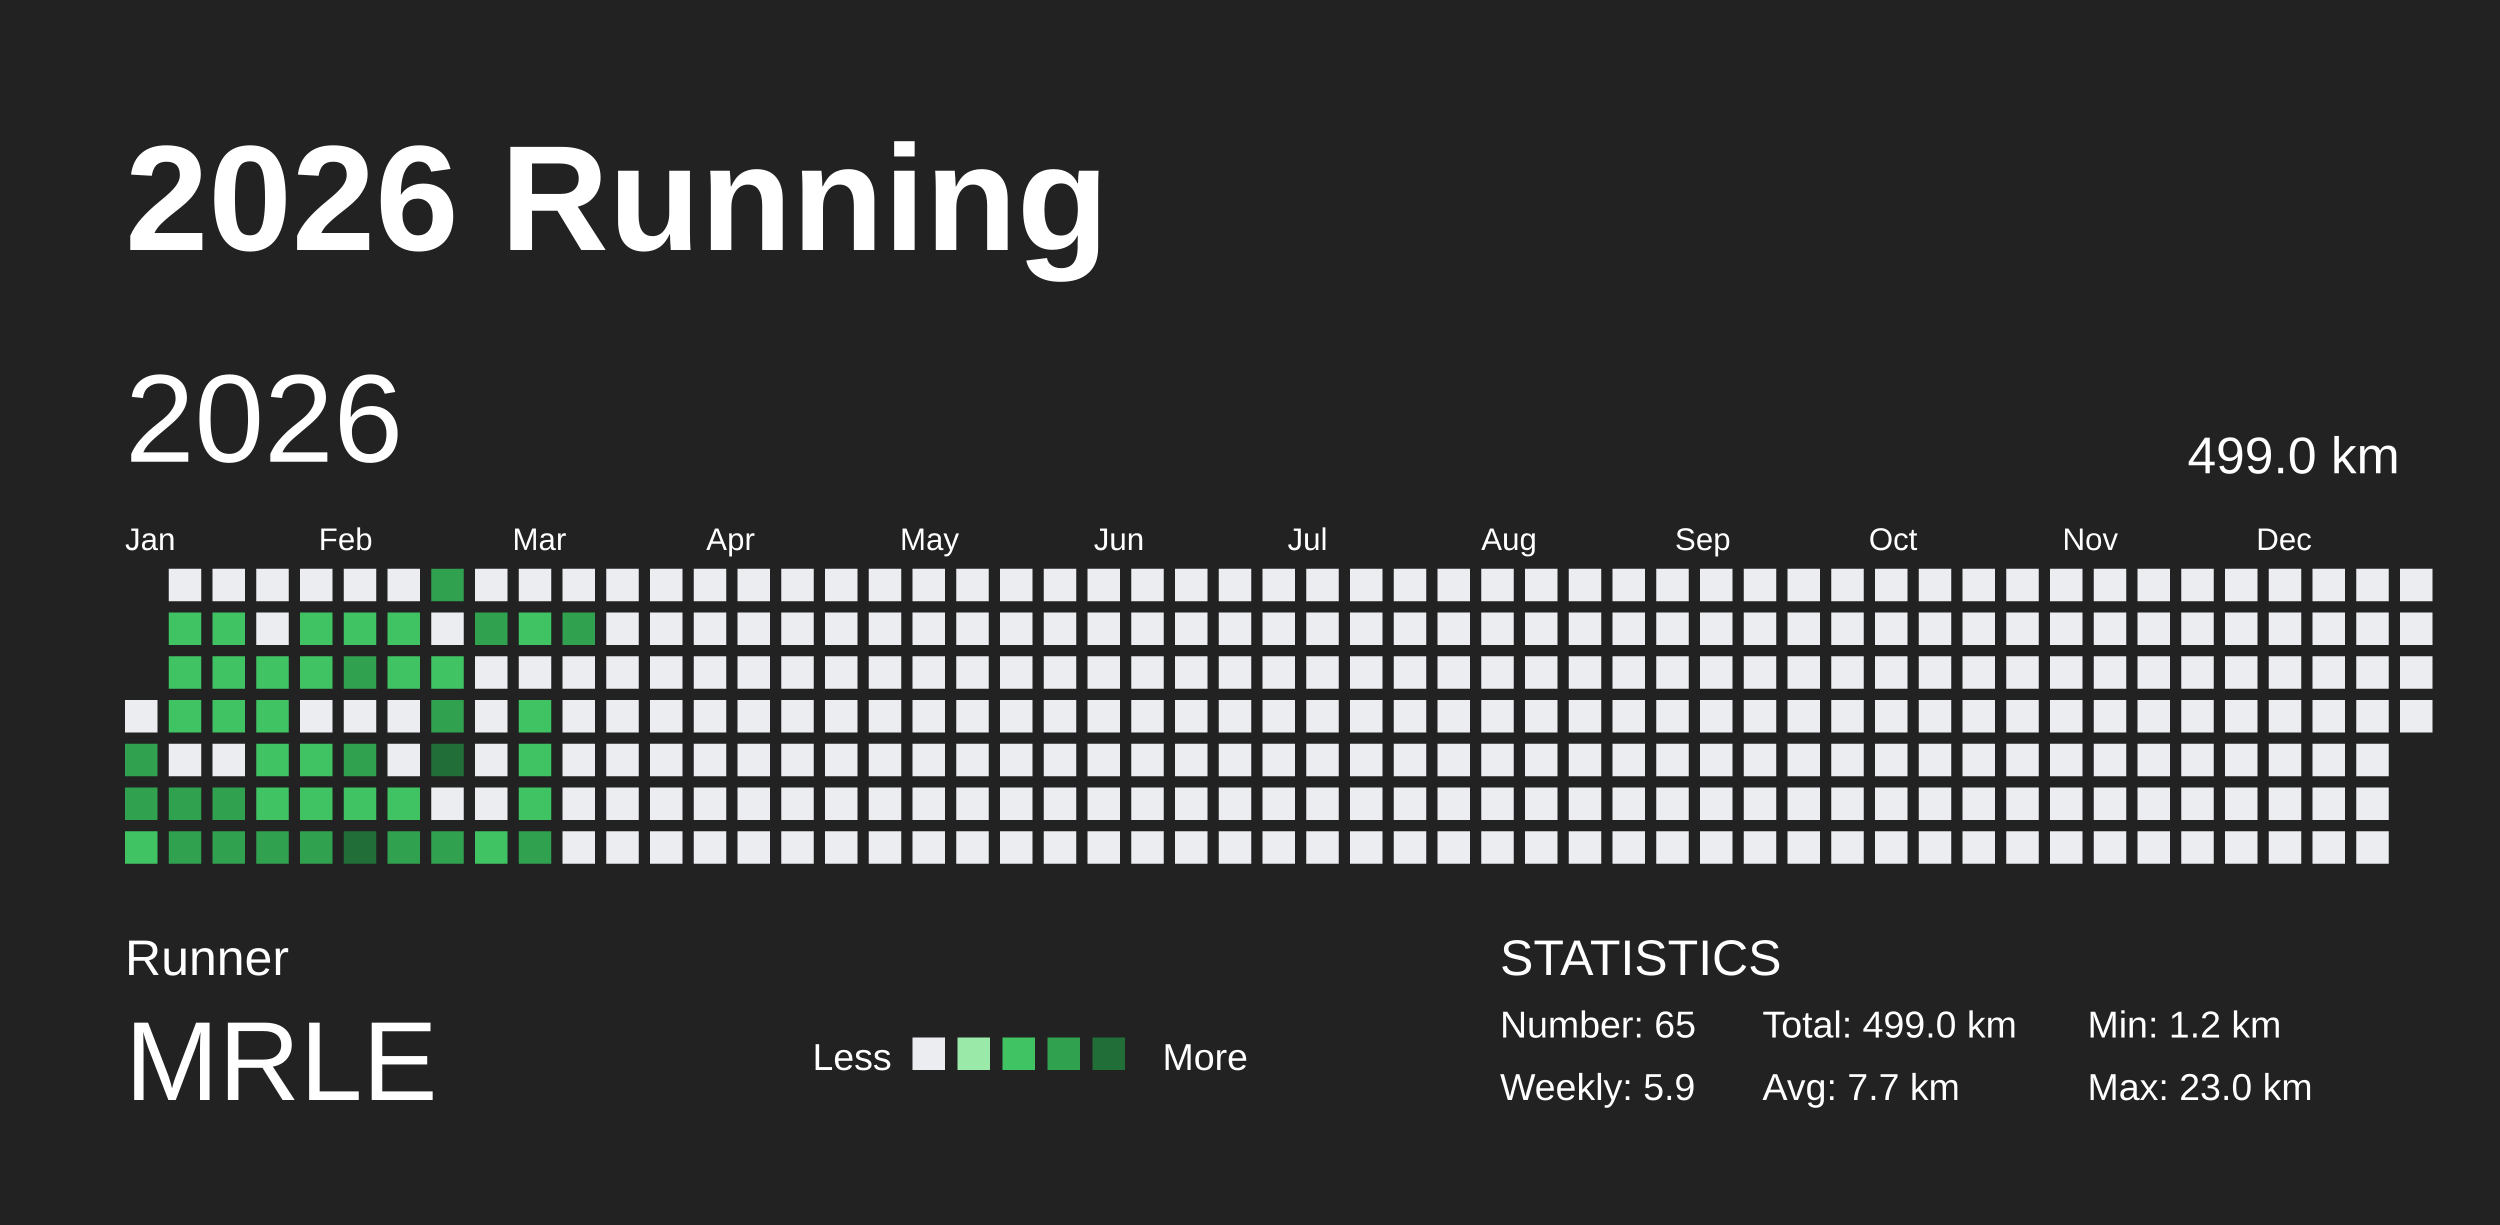
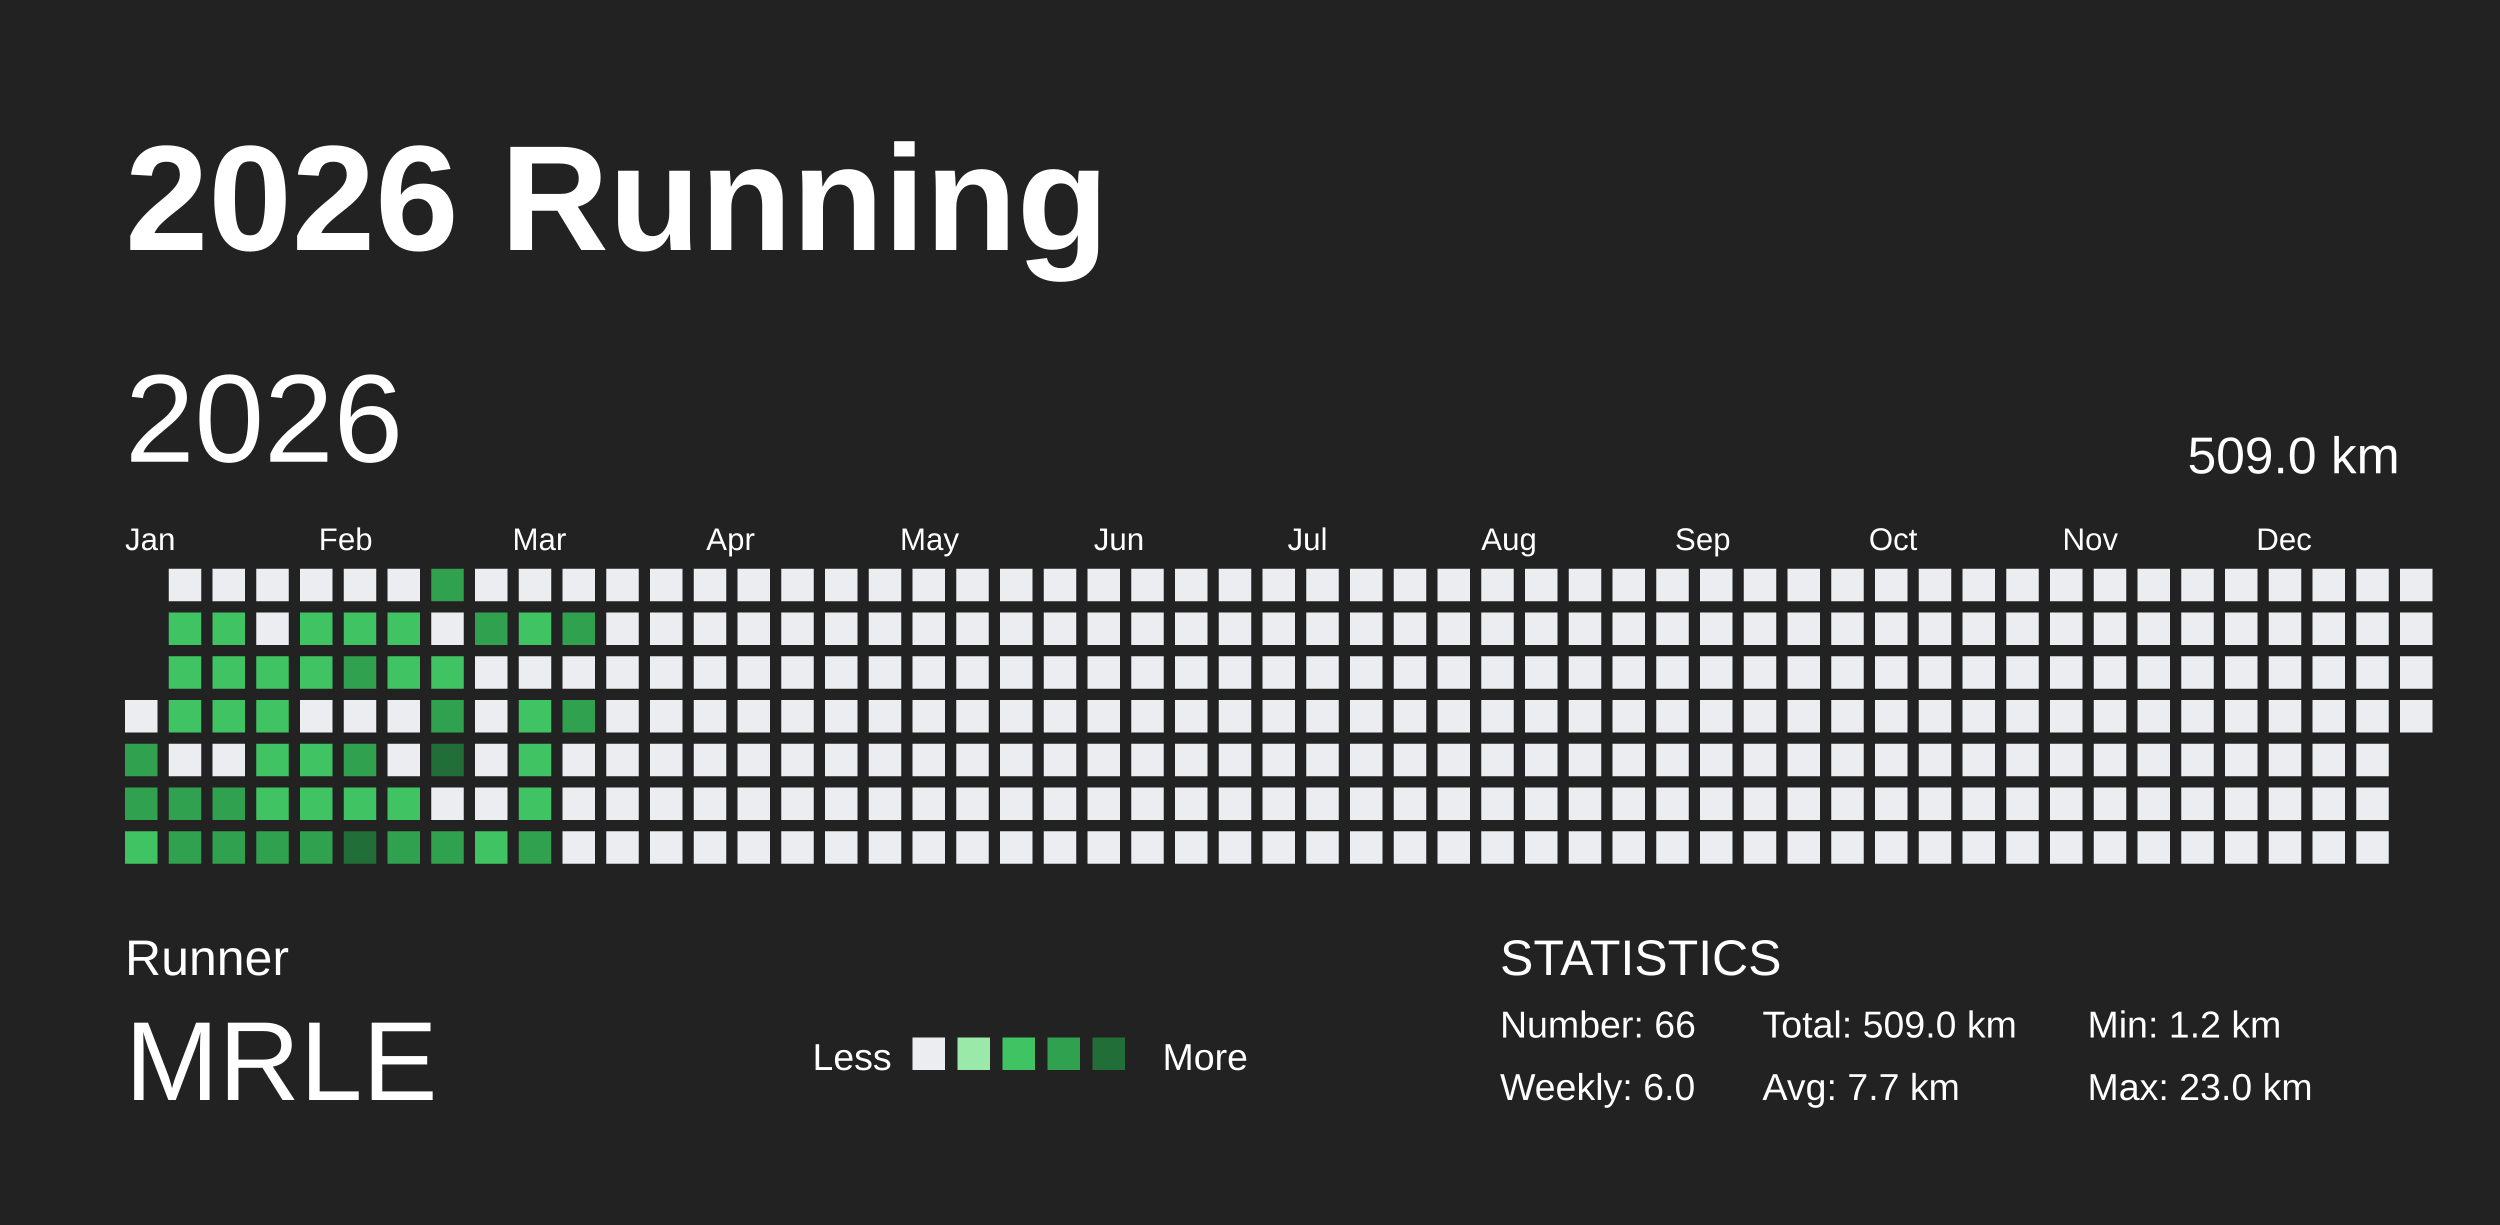
<svg xmlns="http://www.w3.org/2000/svg" baseProfile="full" height="98mm" version="1.1" viewBox="0,0,200,98" width="200mm">
  <defs />
  <rect fill="#222222" height="98" width="200" x="0" y="0" />
  <text fill="#FFFFFF" style="font-size:12px; font-family:Arial; font-weight:bold;" x="10" y="20">2026 Running</text>
  <text fill="#FFFFFF" style="font-size:4px; font-family:Arial" x="10" y="78">Runner</text>
  <text fill="#FFFFFF" style="font-size:9px; font-family:Arial" x="10" y="88">MRLE</text>
  <text fill="#FFFFFF" style="font-size:3px; font-family:Arial" x="65" y="85.6">Less</text>
  <rect fill="#ebedf0" height="2.6" width="2.6" x="73" y="83" />
  <rect fill="#9be9a8" height="2.6" width="2.6" x="76.6" y="83" />
  <rect fill="#40c463" height="2.6" width="2.6" x="80.2" y="83" />
  <rect fill="#30a14e" height="2.6" width="2.6" x="83.8" y="83" />
  <rect fill="#216e39" height="2.6" width="2.6" x="87.4" y="83" />
  <text fill="#FFFFFF" style="font-size:3px; font-family:Arial" x="93" y="85.6">More</text>
  <text fill="#FFFFFF" style="font-size:4px; font-family:Arial" x="120" y="78">STATISTICS</text>
-   <text fill="#FFFFFF" style="font-size:3px; font-family:Arial" x="120" y="83">Number: 65</text>
-   <text fill="#FFFFFF" style="font-size:3px; font-family:Arial" x="120" y="88">Weekly: 5.9</text>
-   <text fill="#FFFFFF" style="font-size:3px; font-family:Arial" x="141" y="83">Total: 499.0 km</text>
+   <text fill="#FFFFFF" style="font-size:3px; font-family:Arial" x="120" y="83">Number: 66</text>
+   <text fill="#FFFFFF" style="font-size:3px; font-family:Arial" x="120" y="88">Weekly: 6.0</text>
+   <text fill="#FFFFFF" style="font-size:3px; font-family:Arial" x="141" y="83">Total: 509.0 km</text>
  <text fill="#FFFFFF" style="font-size:3px; font-family:Arial" x="141" y="88">Avg: 7.7 km</text>
  <text fill="#FFFFFF" style="font-size:3px; font-family:Arial" x="167" y="83">Min: 1.2 km</text>
  <text fill="#FFFFFF" style="font-size:3px; font-family:Arial" x="167" y="88">Max: 23.0 km</text>
  <text dominant-baseline="hanging" fill="#FFFFFF" style="font-size:10.0px; font-family:Arial;" x="10" y="30">2026</text>
-   <text dominant-baseline="hanging" fill="#FFFFFF" style="font-size:4.125px; font-family:Arial;" x="175" y="35">499.0 km</text>
+   <text dominant-baseline="hanging" fill="#FFFFFF" style="font-size:4.125px; font-family:Arial;" x="175" y="35">509.0 km</text>
  <text fill="#FFFFFF" style="font-size:2.5px; font-family:Arial" x="10.0" y="44">Jan</text>
  <text fill="#FFFFFF" style="font-size:2.5px; font-family:Arial" x="25.5" y="44">Feb</text>
  <text fill="#FFFFFF" style="font-size:2.5px; font-family:Arial" x="41.0" y="44">Mar</text>
  <text fill="#FFFFFF" style="font-size:2.5px; font-family:Arial" x="56.5" y="44">Apr</text>
  <text fill="#FFFFFF" style="font-size:2.5px; font-family:Arial" x="72.0" y="44">May</text>
  <text fill="#FFFFFF" style="font-size:2.5px; font-family:Arial" x="87.5" y="44">Jun</text>
  <text fill="#FFFFFF" style="font-size:2.5px; font-family:Arial" x="103.0" y="44">Jul</text>
  <text fill="#FFFFFF" style="font-size:2.5px; font-family:Arial" x="118.5" y="44">Aug</text>
  <text fill="#FFFFFF" style="font-size:2.5px; font-family:Arial" x="134.0" y="44">Sep</text>
  <text fill="#FFFFFF" style="font-size:2.5px; font-family:Arial" x="149.5" y="44">Oct</text>
  <text fill="#FFFFFF" style="font-size:2.5px; font-family:Arial" x="165.0" y="44">Nov</text>
  <text fill="#FFFFFF" style="font-size:2.5px; font-family:Arial" x="180.5" y="44">Dec</text>
  <rect fill="#ebedf0" height="2.6" width="2.6" x="10.0" y="56.0" />
  <rect fill="#30a14e" height="2.6" width="2.6" x="10.0" y="59.5" />
  <rect fill="#30a14e" height="2.6" width="2.6" x="10.0" y="63.0" />
  <rect fill="#40c463" height="2.6" width="2.6" x="10.0" y="66.5" />
  <rect fill="#ebedf0" height="2.6" width="2.6" x="13.5" y="45.5" />
  <rect fill="#40c463" height="2.6" width="2.6" x="13.5" y="49.0" />
  <rect fill="#40c463" height="2.6" width="2.6" x="13.5" y="52.5" />
  <rect fill="#40c463" height="2.6" width="2.6" x="13.5" y="56.0" />
  <rect fill="#ebedf0" height="2.6" width="2.6" x="13.5" y="59.5" />
  <rect fill="#30a14e" height="2.6" width="2.6" x="13.5" y="63.0" />
  <rect fill="#30a14e" height="2.6" width="2.6" x="13.5" y="66.5" />
  <rect fill="#ebedf0" height="2.6" width="2.6" x="17.0" y="45.5" />
  <rect fill="#40c463" height="2.6" width="2.6" x="17.0" y="49.0" />
  <rect fill="#40c463" height="2.6" width="2.6" x="17.0" y="52.5" />
  <rect fill="#40c463" height="2.6" width="2.6" x="17.0" y="56.0" />
  <rect fill="#ebedf0" height="2.6" width="2.6" x="17.0" y="59.5" />
  <rect fill="#30a14e" height="2.6" width="2.6" x="17.0" y="63.0" />
  <rect fill="#30a14e" height="2.6" width="2.6" x="17.0" y="66.5" />
  <rect fill="#ebedf0" height="2.6" width="2.6" x="20.5" y="45.5" />
  <rect fill="#ebedf0" height="2.6" width="2.6" x="20.5" y="49.0" />
  <rect fill="#40c463" height="2.6" width="2.6" x="20.5" y="52.5" />
  <rect fill="#40c463" height="2.6" width="2.6" x="20.5" y="56.0" />
  <rect fill="#40c463" height="2.6" width="2.6" x="20.5" y="59.5" />
  <rect fill="#40c463" height="2.6" width="2.6" x="20.5" y="63.0" />
  <rect fill="#30a14e" height="2.6" width="2.6" x="20.5" y="66.5" />
  <rect fill="#ebedf0" height="2.6" width="2.6" x="24.0" y="45.5" />
  <rect fill="#40c463" height="2.6" width="2.6" x="24.0" y="49.0" />
  <rect fill="#40c463" height="2.6" width="2.6" x="24.0" y="52.5" />
  <rect fill="#ebedf0" height="2.6" width="2.6" x="24.0" y="56.0" />
  <rect fill="#40c463" height="2.6" width="2.6" x="24.0" y="59.5" />
  <rect fill="#40c463" height="2.6" width="2.6" x="24.0" y="63.0" />
  <rect fill="#30a14e" height="2.6" width="2.6" x="24.0" y="66.5" />
  <rect fill="#ebedf0" height="2.6" width="2.6" x="27.5" y="45.5" />
  <rect fill="#40c463" height="2.6" width="2.6" x="27.5" y="49.0" />
  <rect fill="#30a14e" height="2.6" width="2.6" x="27.5" y="52.5" />
  <rect fill="#ebedf0" height="2.6" width="2.6" x="27.5" y="56.0" />
  <rect fill="#30a14e" height="2.6" width="2.6" x="27.5" y="59.5" />
  <rect fill="#40c463" height="2.6" width="2.6" x="27.5" y="63.0" />
  <rect fill="#216e39" height="2.6" width="2.6" x="27.5" y="66.5" />
  <rect fill="#ebedf0" height="2.6" width="2.6" x="31.0" y="45.5" />
  <rect fill="#40c463" height="2.6" width="2.6" x="31.0" y="49.0" />
  <rect fill="#40c463" height="2.6" width="2.6" x="31.0" y="52.5" />
  <rect fill="#ebedf0" height="2.6" width="2.6" x="31.0" y="56.0" />
  <rect fill="#ebedf0" height="2.6" width="2.6" x="31.0" y="59.5" />
  <rect fill="#40c463" height="2.6" width="2.6" x="31.0" y="63.0" />
  <rect fill="#30a14e" height="2.6" width="2.6" x="31.0" y="66.5" />
  <rect fill="#30a14e" height="2.6" width="2.6" x="34.5" y="45.5" />
  <rect fill="#ebedf0" height="2.6" width="2.6" x="34.5" y="49.0" />
  <rect fill="#40c463" height="2.6" width="2.6" x="34.5" y="52.5" />
  <rect fill="#30a14e" height="2.6" width="2.6" x="34.5" y="56.0" />
  <rect fill="#216e39" height="2.6" width="2.6" x="34.5" y="59.5" />
  <rect fill="#ebedf0" height="2.6" width="2.6" x="34.5" y="63.0" />
  <rect fill="#30a14e" height="2.6" width="2.6" x="34.5" y="66.5" />
  <rect fill="#ebedf0" height="2.6" width="2.6" x="38.0" y="45.5" />
  <rect fill="#30a14e" height="2.6" width="2.6" x="38.0" y="49.0" />
  <rect fill="#ebedf0" height="2.6" width="2.6" x="38.0" y="52.5" />
  <rect fill="#ebedf0" height="2.6" width="2.6" x="38.0" y="56.0" />
  <rect fill="#ebedf0" height="2.6" width="2.6" x="38.0" y="59.5" />
  <rect fill="#ebedf0" height="2.6" width="2.6" x="38.0" y="63.0" />
  <rect fill="#40c463" height="2.6" width="2.6" x="38.0" y="66.5" />
  <rect fill="#ebedf0" height="2.6" width="2.6" x="41.5" y="45.5" />
  <rect fill="#40c463" height="2.6" width="2.6" x="41.5" y="49.0" />
  <rect fill="#ebedf0" height="2.6" width="2.6" x="41.5" y="52.5" />
  <rect fill="#40c463" height="2.6" width="2.6" x="41.5" y="56.0" />
  <rect fill="#40c463" height="2.6" width="2.6" x="41.5" y="59.5" />
  <rect fill="#40c463" height="2.6" width="2.6" x="41.5" y="63.0" />
  <rect fill="#30a14e" height="2.6" width="2.6" x="41.5" y="66.5" />
  <rect fill="#ebedf0" height="2.6" width="2.6" x="45.0" y="45.5" />
  <rect fill="#30a14e" height="2.6" width="2.6" x="45.0" y="49.0" />
  <rect fill="#ebedf0" height="2.6" width="2.6" x="45.0" y="52.5" />
-   <rect fill="#ebedf0" height="2.6" width="2.6" x="45.0" y="56.0" />
+   <rect fill="#30a14e" height="2.6" width="2.6" x="45.0" y="56.0" />
  <rect fill="#ebedf0" height="2.6" width="2.6" x="45.0" y="59.5" />
  <rect fill="#ebedf0" height="2.6" width="2.6" x="45.0" y="63.0" />
  <rect fill="#ebedf0" height="2.6" width="2.6" x="45.0" y="66.5" />
  <rect fill="#ebedf0" height="2.6" width="2.6" x="48.5" y="45.5" />
  <rect fill="#ebedf0" height="2.6" width="2.6" x="48.5" y="49.0" />
  <rect fill="#ebedf0" height="2.6" width="2.6" x="48.5" y="52.5" />
  <rect fill="#ebedf0" height="2.6" width="2.6" x="48.5" y="56.0" />
  <rect fill="#ebedf0" height="2.6" width="2.6" x="48.5" y="59.5" />
  <rect fill="#ebedf0" height="2.6" width="2.6" x="48.5" y="63.0" />
  <rect fill="#ebedf0" height="2.6" width="2.6" x="48.5" y="66.5" />
  <rect fill="#ebedf0" height="2.6" width="2.6" x="52.0" y="45.5" />
  <rect fill="#ebedf0" height="2.6" width="2.6" x="52.0" y="49.0" />
  <rect fill="#ebedf0" height="2.6" width="2.6" x="52.0" y="52.5" />
  <rect fill="#ebedf0" height="2.6" width="2.6" x="52.0" y="56.0" />
  <rect fill="#ebedf0" height="2.6" width="2.6" x="52.0" y="59.5" />
  <rect fill="#ebedf0" height="2.6" width="2.6" x="52.0" y="63.0" />
  <rect fill="#ebedf0" height="2.6" width="2.6" x="52.0" y="66.5" />
  <rect fill="#ebedf0" height="2.6" width="2.6" x="55.5" y="45.5" />
  <rect fill="#ebedf0" height="2.6" width="2.6" x="55.5" y="49.0" />
  <rect fill="#ebedf0" height="2.6" width="2.6" x="55.5" y="52.5" />
  <rect fill="#ebedf0" height="2.6" width="2.6" x="55.5" y="56.0" />
  <rect fill="#ebedf0" height="2.6" width="2.6" x="55.5" y="59.5" />
  <rect fill="#ebedf0" height="2.6" width="2.6" x="55.5" y="63.0" />
  <rect fill="#ebedf0" height="2.6" width="2.6" x="55.5" y="66.5" />
  <rect fill="#ebedf0" height="2.6" width="2.6" x="59.0" y="45.5" />
  <rect fill="#ebedf0" height="2.6" width="2.6" x="59.0" y="49.0" />
  <rect fill="#ebedf0" height="2.6" width="2.6" x="59.0" y="52.5" />
  <rect fill="#ebedf0" height="2.6" width="2.6" x="59.0" y="56.0" />
  <rect fill="#ebedf0" height="2.6" width="2.6" x="59.0" y="59.5" />
  <rect fill="#ebedf0" height="2.6" width="2.6" x="59.0" y="63.0" />
  <rect fill="#ebedf0" height="2.6" width="2.6" x="59.0" y="66.5" />
  <rect fill="#ebedf0" height="2.6" width="2.6" x="62.5" y="45.5" />
  <rect fill="#ebedf0" height="2.6" width="2.6" x="62.5" y="49.0" />
  <rect fill="#ebedf0" height="2.6" width="2.6" x="62.5" y="52.5" />
  <rect fill="#ebedf0" height="2.6" width="2.6" x="62.5" y="56.0" />
  <rect fill="#ebedf0" height="2.6" width="2.6" x="62.5" y="59.5" />
  <rect fill="#ebedf0" height="2.6" width="2.6" x="62.5" y="63.0" />
  <rect fill="#ebedf0" height="2.6" width="2.6" x="62.5" y="66.5" />
  <rect fill="#ebedf0" height="2.6" width="2.6" x="66.0" y="45.5" />
  <rect fill="#ebedf0" height="2.6" width="2.6" x="66.0" y="49.0" />
  <rect fill="#ebedf0" height="2.6" width="2.6" x="66.0" y="52.5" />
  <rect fill="#ebedf0" height="2.6" width="2.6" x="66.0" y="56.0" />
  <rect fill="#ebedf0" height="2.6" width="2.6" x="66.0" y="59.5" />
  <rect fill="#ebedf0" height="2.6" width="2.6" x="66.0" y="63.0" />
  <rect fill="#ebedf0" height="2.6" width="2.6" x="66.0" y="66.5" />
  <rect fill="#ebedf0" height="2.6" width="2.6" x="69.5" y="45.5" />
  <rect fill="#ebedf0" height="2.6" width="2.6" x="69.5" y="49.0" />
  <rect fill="#ebedf0" height="2.6" width="2.6" x="69.5" y="52.5" />
  <rect fill="#ebedf0" height="2.6" width="2.6" x="69.5" y="56.0" />
  <rect fill="#ebedf0" height="2.6" width="2.6" x="69.5" y="59.5" />
  <rect fill="#ebedf0" height="2.6" width="2.6" x="69.5" y="63.0" />
  <rect fill="#ebedf0" height="2.6" width="2.6" x="69.5" y="66.5" />
  <rect fill="#ebedf0" height="2.6" width="2.6" x="73.0" y="45.5" />
  <rect fill="#ebedf0" height="2.6" width="2.6" x="73.0" y="49.0" />
  <rect fill="#ebedf0" height="2.6" width="2.6" x="73.0" y="52.5" />
  <rect fill="#ebedf0" height="2.6" width="2.6" x="73.0" y="56.0" />
  <rect fill="#ebedf0" height="2.6" width="2.6" x="73.0" y="59.5" />
  <rect fill="#ebedf0" height="2.6" width="2.6" x="73.0" y="63.0" />
  <rect fill="#ebedf0" height="2.6" width="2.6" x="73.0" y="66.5" />
  <rect fill="#ebedf0" height="2.6" width="2.6" x="76.5" y="45.5" />
  <rect fill="#ebedf0" height="2.6" width="2.6" x="76.5" y="49.0" />
  <rect fill="#ebedf0" height="2.6" width="2.6" x="76.5" y="52.5" />
  <rect fill="#ebedf0" height="2.6" width="2.6" x="76.5" y="56.0" />
  <rect fill="#ebedf0" height="2.6" width="2.6" x="76.5" y="59.5" />
  <rect fill="#ebedf0" height="2.6" width="2.6" x="76.5" y="63.0" />
  <rect fill="#ebedf0" height="2.6" width="2.6" x="76.5" y="66.5" />
  <rect fill="#ebedf0" height="2.6" width="2.6" x="80.0" y="45.5" />
  <rect fill="#ebedf0" height="2.6" width="2.6" x="80.0" y="49.0" />
  <rect fill="#ebedf0" height="2.6" width="2.6" x="80.0" y="52.5" />
  <rect fill="#ebedf0" height="2.6" width="2.6" x="80.0" y="56.0" />
  <rect fill="#ebedf0" height="2.6" width="2.6" x="80.0" y="59.5" />
  <rect fill="#ebedf0" height="2.6" width="2.6" x="80.0" y="63.0" />
  <rect fill="#ebedf0" height="2.6" width="2.6" x="80.0" y="66.5" />
  <rect fill="#ebedf0" height="2.6" width="2.6" x="83.5" y="45.5" />
  <rect fill="#ebedf0" height="2.6" width="2.6" x="83.5" y="49.0" />
  <rect fill="#ebedf0" height="2.6" width="2.6" x="83.5" y="52.5" />
  <rect fill="#ebedf0" height="2.6" width="2.6" x="83.5" y="56.0" />
  <rect fill="#ebedf0" height="2.6" width="2.6" x="83.5" y="59.5" />
  <rect fill="#ebedf0" height="2.6" width="2.6" x="83.5" y="63.0" />
  <rect fill="#ebedf0" height="2.6" width="2.6" x="83.5" y="66.5" />
  <rect fill="#ebedf0" height="2.6" width="2.6" x="87.0" y="45.5" />
  <rect fill="#ebedf0" height="2.6" width="2.6" x="87.0" y="49.0" />
  <rect fill="#ebedf0" height="2.6" width="2.6" x="87.0" y="52.5" />
  <rect fill="#ebedf0" height="2.6" width="2.6" x="87.0" y="56.0" />
  <rect fill="#ebedf0" height="2.6" width="2.6" x="87.0" y="59.5" />
  <rect fill="#ebedf0" height="2.6" width="2.6" x="87.0" y="63.0" />
  <rect fill="#ebedf0" height="2.6" width="2.6" x="87.0" y="66.5" />
  <rect fill="#ebedf0" height="2.6" width="2.6" x="90.5" y="45.5" />
  <rect fill="#ebedf0" height="2.6" width="2.6" x="90.5" y="49.0" />
  <rect fill="#ebedf0" height="2.6" width="2.6" x="90.5" y="52.5" />
  <rect fill="#ebedf0" height="2.6" width="2.6" x="90.5" y="56.0" />
  <rect fill="#ebedf0" height="2.6" width="2.6" x="90.5" y="59.5" />
  <rect fill="#ebedf0" height="2.6" width="2.6" x="90.5" y="63.0" />
  <rect fill="#ebedf0" height="2.6" width="2.6" x="90.5" y="66.5" />
  <rect fill="#ebedf0" height="2.6" width="2.6" x="94.0" y="45.5" />
  <rect fill="#ebedf0" height="2.6" width="2.6" x="94.0" y="49.0" />
  <rect fill="#ebedf0" height="2.6" width="2.6" x="94.0" y="52.5" />
  <rect fill="#ebedf0" height="2.6" width="2.6" x="94.0" y="56.0" />
  <rect fill="#ebedf0" height="2.6" width="2.6" x="94.0" y="59.5" />
  <rect fill="#ebedf0" height="2.6" width="2.6" x="94.0" y="63.0" />
  <rect fill="#ebedf0" height="2.6" width="2.6" x="94.0" y="66.5" />
  <rect fill="#ebedf0" height="2.6" width="2.6" x="97.5" y="45.5" />
  <rect fill="#ebedf0" height="2.6" width="2.6" x="97.5" y="49.0" />
  <rect fill="#ebedf0" height="2.6" width="2.6" x="97.5" y="52.5" />
  <rect fill="#ebedf0" height="2.6" width="2.6" x="97.5" y="56.0" />
  <rect fill="#ebedf0" height="2.6" width="2.6" x="97.5" y="59.5" />
  <rect fill="#ebedf0" height="2.6" width="2.6" x="97.5" y="63.0" />
  <rect fill="#ebedf0" height="2.6" width="2.6" x="97.5" y="66.5" />
  <rect fill="#ebedf0" height="2.6" width="2.6" x="101.0" y="45.5" />
  <rect fill="#ebedf0" height="2.6" width="2.6" x="101.0" y="49.0" />
  <rect fill="#ebedf0" height="2.6" width="2.6" x="101.0" y="52.5" />
  <rect fill="#ebedf0" height="2.6" width="2.6" x="101.0" y="56.0" />
  <rect fill="#ebedf0" height="2.6" width="2.6" x="101.0" y="59.5" />
  <rect fill="#ebedf0" height="2.6" width="2.6" x="101.0" y="63.0" />
  <rect fill="#ebedf0" height="2.6" width="2.6" x="101.0" y="66.5" />
  <rect fill="#ebedf0" height="2.6" width="2.6" x="104.5" y="45.5" />
  <rect fill="#ebedf0" height="2.6" width="2.6" x="104.5" y="49.0" />
  <rect fill="#ebedf0" height="2.6" width="2.6" x="104.5" y="52.5" />
  <rect fill="#ebedf0" height="2.6" width="2.6" x="104.5" y="56.0" />
  <rect fill="#ebedf0" height="2.6" width="2.6" x="104.5" y="59.5" />
  <rect fill="#ebedf0" height="2.6" width="2.6" x="104.5" y="63.0" />
  <rect fill="#ebedf0" height="2.6" width="2.6" x="104.5" y="66.5" />
  <rect fill="#ebedf0" height="2.6" width="2.6" x="108.0" y="45.5" />
  <rect fill="#ebedf0" height="2.6" width="2.6" x="108.0" y="49.0" />
  <rect fill="#ebedf0" height="2.6" width="2.6" x="108.0" y="52.5" />
  <rect fill="#ebedf0" height="2.6" width="2.6" x="108.0" y="56.0" />
  <rect fill="#ebedf0" height="2.6" width="2.6" x="108.0" y="59.5" />
  <rect fill="#ebedf0" height="2.6" width="2.6" x="108.0" y="63.0" />
  <rect fill="#ebedf0" height="2.6" width="2.6" x="108.0" y="66.5" />
  <rect fill="#ebedf0" height="2.6" width="2.6" x="111.5" y="45.5" />
  <rect fill="#ebedf0" height="2.6" width="2.6" x="111.5" y="49.0" />
  <rect fill="#ebedf0" height="2.6" width="2.6" x="111.5" y="52.5" />
  <rect fill="#ebedf0" height="2.6" width="2.6" x="111.5" y="56.0" />
  <rect fill="#ebedf0" height="2.6" width="2.6" x="111.5" y="59.5" />
  <rect fill="#ebedf0" height="2.6" width="2.6" x="111.5" y="63.0" />
  <rect fill="#ebedf0" height="2.6" width="2.6" x="111.5" y="66.5" />
  <rect fill="#ebedf0" height="2.6" width="2.6" x="115.0" y="45.5" />
  <rect fill="#ebedf0" height="2.6" width="2.6" x="115.0" y="49.0" />
  <rect fill="#ebedf0" height="2.6" width="2.6" x="115.0" y="52.5" />
  <rect fill="#ebedf0" height="2.6" width="2.6" x="115.0" y="56.0" />
  <rect fill="#ebedf0" height="2.6" width="2.6" x="115.0" y="59.5" />
  <rect fill="#ebedf0" height="2.6" width="2.6" x="115.0" y="63.0" />
  <rect fill="#ebedf0" height="2.6" width="2.6" x="115.0" y="66.5" />
  <rect fill="#ebedf0" height="2.6" width="2.6" x="118.5" y="45.5" />
  <rect fill="#ebedf0" height="2.6" width="2.6" x="118.5" y="49.0" />
  <rect fill="#ebedf0" height="2.6" width="2.6" x="118.5" y="52.5" />
  <rect fill="#ebedf0" height="2.6" width="2.6" x="118.5" y="56.0" />
  <rect fill="#ebedf0" height="2.6" width="2.6" x="118.5" y="59.5" />
  <rect fill="#ebedf0" height="2.6" width="2.6" x="118.5" y="63.0" />
  <rect fill="#ebedf0" height="2.6" width="2.6" x="118.5" y="66.5" />
  <rect fill="#ebedf0" height="2.6" width="2.6" x="122.0" y="45.5" />
  <rect fill="#ebedf0" height="2.6" width="2.6" x="122.0" y="49.0" />
  <rect fill="#ebedf0" height="2.6" width="2.6" x="122.0" y="52.5" />
  <rect fill="#ebedf0" height="2.6" width="2.6" x="122.0" y="56.0" />
  <rect fill="#ebedf0" height="2.6" width="2.6" x="122.0" y="59.5" />
  <rect fill="#ebedf0" height="2.6" width="2.6" x="122.0" y="63.0" />
  <rect fill="#ebedf0" height="2.6" width="2.6" x="122.0" y="66.5" />
  <rect fill="#ebedf0" height="2.6" width="2.6" x="125.5" y="45.5" />
  <rect fill="#ebedf0" height="2.6" width="2.6" x="125.5" y="49.0" />
  <rect fill="#ebedf0" height="2.6" width="2.6" x="125.5" y="52.5" />
  <rect fill="#ebedf0" height="2.6" width="2.6" x="125.5" y="56.0" />
  <rect fill="#ebedf0" height="2.6" width="2.6" x="125.5" y="59.5" />
  <rect fill="#ebedf0" height="2.6" width="2.6" x="125.5" y="63.0" />
  <rect fill="#ebedf0" height="2.6" width="2.6" x="125.5" y="66.5" />
  <rect fill="#ebedf0" height="2.6" width="2.6" x="129.0" y="45.5" />
  <rect fill="#ebedf0" height="2.6" width="2.6" x="129.0" y="49.0" />
  <rect fill="#ebedf0" height="2.6" width="2.6" x="129.0" y="52.5" />
  <rect fill="#ebedf0" height="2.6" width="2.6" x="129.0" y="56.0" />
  <rect fill="#ebedf0" height="2.6" width="2.6" x="129.0" y="59.5" />
  <rect fill="#ebedf0" height="2.6" width="2.6" x="129.0" y="63.0" />
  <rect fill="#ebedf0" height="2.6" width="2.6" x="129.0" y="66.5" />
  <rect fill="#ebedf0" height="2.6" width="2.6" x="132.5" y="45.5" />
  <rect fill="#ebedf0" height="2.6" width="2.6" x="132.5" y="49.0" />
  <rect fill="#ebedf0" height="2.6" width="2.6" x="132.5" y="52.5" />
  <rect fill="#ebedf0" height="2.6" width="2.6" x="132.5" y="56.0" />
  <rect fill="#ebedf0" height="2.6" width="2.6" x="132.5" y="59.5" />
  <rect fill="#ebedf0" height="2.6" width="2.6" x="132.5" y="63.0" />
  <rect fill="#ebedf0" height="2.6" width="2.6" x="132.5" y="66.5" />
  <rect fill="#ebedf0" height="2.6" width="2.6" x="136.0" y="45.5" />
  <rect fill="#ebedf0" height="2.6" width="2.6" x="136.0" y="49.0" />
  <rect fill="#ebedf0" height="2.6" width="2.6" x="136.0" y="52.5" />
  <rect fill="#ebedf0" height="2.6" width="2.6" x="136.0" y="56.0" />
  <rect fill="#ebedf0" height="2.6" width="2.6" x="136.0" y="59.5" />
  <rect fill="#ebedf0" height="2.6" width="2.6" x="136.0" y="63.0" />
  <rect fill="#ebedf0" height="2.6" width="2.6" x="136.0" y="66.5" />
  <rect fill="#ebedf0" height="2.6" width="2.6" x="139.5" y="45.5" />
  <rect fill="#ebedf0" height="2.6" width="2.6" x="139.5" y="49.0" />
  <rect fill="#ebedf0" height="2.6" width="2.6" x="139.5" y="52.5" />
  <rect fill="#ebedf0" height="2.6" width="2.6" x="139.5" y="56.0" />
  <rect fill="#ebedf0" height="2.6" width="2.6" x="139.5" y="59.5" />
  <rect fill="#ebedf0" height="2.6" width="2.6" x="139.5" y="63.0" />
  <rect fill="#ebedf0" height="2.6" width="2.6" x="139.5" y="66.5" />
  <rect fill="#ebedf0" height="2.6" width="2.6" x="143.0" y="45.5" />
  <rect fill="#ebedf0" height="2.6" width="2.6" x="143.0" y="49.0" />
  <rect fill="#ebedf0" height="2.6" width="2.6" x="143.0" y="52.5" />
  <rect fill="#ebedf0" height="2.6" width="2.6" x="143.0" y="56.0" />
  <rect fill="#ebedf0" height="2.6" width="2.6" x="143.0" y="59.5" />
  <rect fill="#ebedf0" height="2.6" width="2.6" x="143.0" y="63.0" />
  <rect fill="#ebedf0" height="2.6" width="2.6" x="143.0" y="66.5" />
  <rect fill="#ebedf0" height="2.6" width="2.6" x="146.5" y="45.5" />
  <rect fill="#ebedf0" height="2.6" width="2.6" x="146.5" y="49.0" />
  <rect fill="#ebedf0" height="2.6" width="2.6" x="146.5" y="52.5" />
  <rect fill="#ebedf0" height="2.6" width="2.6" x="146.5" y="56.0" />
  <rect fill="#ebedf0" height="2.6" width="2.6" x="146.5" y="59.5" />
  <rect fill="#ebedf0" height="2.6" width="2.6" x="146.5" y="63.0" />
  <rect fill="#ebedf0" height="2.6" width="2.6" x="146.5" y="66.5" />
  <rect fill="#ebedf0" height="2.6" width="2.6" x="150.0" y="45.5" />
  <rect fill="#ebedf0" height="2.6" width="2.6" x="150.0" y="49.0" />
  <rect fill="#ebedf0" height="2.6" width="2.6" x="150.0" y="52.5" />
  <rect fill="#ebedf0" height="2.6" width="2.6" x="150.0" y="56.0" />
  <rect fill="#ebedf0" height="2.6" width="2.6" x="150.0" y="59.5" />
  <rect fill="#ebedf0" height="2.6" width="2.6" x="150.0" y="63.0" />
  <rect fill="#ebedf0" height="2.6" width="2.6" x="150.0" y="66.5" />
  <rect fill="#ebedf0" height="2.6" width="2.6" x="153.5" y="45.5" />
  <rect fill="#ebedf0" height="2.6" width="2.6" x="153.5" y="49.0" />
  <rect fill="#ebedf0" height="2.6" width="2.6" x="153.5" y="52.5" />
  <rect fill="#ebedf0" height="2.6" width="2.6" x="153.5" y="56.0" />
  <rect fill="#ebedf0" height="2.6" width="2.6" x="153.5" y="59.5" />
  <rect fill="#ebedf0" height="2.6" width="2.6" x="153.5" y="63.0" />
  <rect fill="#ebedf0" height="2.6" width="2.6" x="153.5" y="66.5" />
  <rect fill="#ebedf0" height="2.6" width="2.6" x="157.0" y="45.5" />
  <rect fill="#ebedf0" height="2.6" width="2.6" x="157.0" y="49.0" />
  <rect fill="#ebedf0" height="2.6" width="2.6" x="157.0" y="52.5" />
  <rect fill="#ebedf0" height="2.6" width="2.6" x="157.0" y="56.0" />
  <rect fill="#ebedf0" height="2.6" width="2.6" x="157.0" y="59.5" />
  <rect fill="#ebedf0" height="2.6" width="2.6" x="157.0" y="63.0" />
  <rect fill="#ebedf0" height="2.6" width="2.6" x="157.0" y="66.5" />
  <rect fill="#ebedf0" height="2.6" width="2.6" x="160.5" y="45.5" />
  <rect fill="#ebedf0" height="2.6" width="2.6" x="160.5" y="49.0" />
  <rect fill="#ebedf0" height="2.6" width="2.6" x="160.5" y="52.5" />
  <rect fill="#ebedf0" height="2.6" width="2.6" x="160.5" y="56.0" />
  <rect fill="#ebedf0" height="2.6" width="2.6" x="160.5" y="59.5" />
  <rect fill="#ebedf0" height="2.6" width="2.6" x="160.5" y="63.0" />
  <rect fill="#ebedf0" height="2.6" width="2.6" x="160.5" y="66.5" />
  <rect fill="#ebedf0" height="2.6" width="2.6" x="164.0" y="45.5" />
  <rect fill="#ebedf0" height="2.6" width="2.6" x="164.0" y="49.0" />
  <rect fill="#ebedf0" height="2.6" width="2.6" x="164.0" y="52.5" />
  <rect fill="#ebedf0" height="2.6" width="2.6" x="164.0" y="56.0" />
  <rect fill="#ebedf0" height="2.6" width="2.6" x="164.0" y="59.5" />
  <rect fill="#ebedf0" height="2.6" width="2.6" x="164.0" y="63.0" />
  <rect fill="#ebedf0" height="2.6" width="2.6" x="164.0" y="66.5" />
  <rect fill="#ebedf0" height="2.6" width="2.6" x="167.5" y="45.5" />
  <rect fill="#ebedf0" height="2.6" width="2.6" x="167.5" y="49.0" />
  <rect fill="#ebedf0" height="2.6" width="2.6" x="167.5" y="52.5" />
  <rect fill="#ebedf0" height="2.6" width="2.6" x="167.5" y="56.0" />
  <rect fill="#ebedf0" height="2.6" width="2.6" x="167.5" y="59.5" />
  <rect fill="#ebedf0" height="2.6" width="2.6" x="167.5" y="63.0" />
  <rect fill="#ebedf0" height="2.6" width="2.6" x="167.5" y="66.5" />
  <rect fill="#ebedf0" height="2.6" width="2.6" x="171.0" y="45.5" />
  <rect fill="#ebedf0" height="2.6" width="2.6" x="171.0" y="49.0" />
  <rect fill="#ebedf0" height="2.6" width="2.6" x="171.0" y="52.5" />
  <rect fill="#ebedf0" height="2.6" width="2.6" x="171.0" y="56.0" />
  <rect fill="#ebedf0" height="2.6" width="2.6" x="171.0" y="59.5" />
  <rect fill="#ebedf0" height="2.6" width="2.6" x="171.0" y="63.0" />
  <rect fill="#ebedf0" height="2.6" width="2.6" x="171.0" y="66.5" />
  <rect fill="#ebedf0" height="2.6" width="2.6" x="174.5" y="45.5" />
  <rect fill="#ebedf0" height="2.6" width="2.6" x="174.5" y="49.0" />
  <rect fill="#ebedf0" height="2.6" width="2.6" x="174.5" y="52.5" />
  <rect fill="#ebedf0" height="2.6" width="2.6" x="174.5" y="56.0" />
  <rect fill="#ebedf0" height="2.6" width="2.6" x="174.5" y="59.5" />
  <rect fill="#ebedf0" height="2.6" width="2.6" x="174.5" y="63.0" />
  <rect fill="#ebedf0" height="2.6" width="2.6" x="174.5" y="66.5" />
  <rect fill="#ebedf0" height="2.6" width="2.6" x="178.0" y="45.5" />
  <rect fill="#ebedf0" height="2.6" width="2.6" x="178.0" y="49.0" />
  <rect fill="#ebedf0" height="2.6" width="2.6" x="178.0" y="52.5" />
  <rect fill="#ebedf0" height="2.6" width="2.6" x="178.0" y="56.0" />
  <rect fill="#ebedf0" height="2.6" width="2.6" x="178.0" y="59.5" />
  <rect fill="#ebedf0" height="2.6" width="2.6" x="178.0" y="63.0" />
  <rect fill="#ebedf0" height="2.6" width="2.6" x="178.0" y="66.5" />
  <rect fill="#ebedf0" height="2.6" width="2.6" x="181.5" y="45.5" />
  <rect fill="#ebedf0" height="2.6" width="2.6" x="181.5" y="49.0" />
  <rect fill="#ebedf0" height="2.6" width="2.6" x="181.5" y="52.5" />
  <rect fill="#ebedf0" height="2.6" width="2.6" x="181.5" y="56.0" />
  <rect fill="#ebedf0" height="2.6" width="2.6" x="181.5" y="59.5" />
  <rect fill="#ebedf0" height="2.6" width="2.6" x="181.5" y="63.0" />
  <rect fill="#ebedf0" height="2.6" width="2.6" x="181.5" y="66.5" />
  <rect fill="#ebedf0" height="2.6" width="2.6" x="185.0" y="45.5" />
  <rect fill="#ebedf0" height="2.6" width="2.6" x="185.0" y="49.0" />
  <rect fill="#ebedf0" height="2.6" width="2.6" x="185.0" y="52.5" />
  <rect fill="#ebedf0" height="2.6" width="2.6" x="185.0" y="56.0" />
  <rect fill="#ebedf0" height="2.6" width="2.6" x="185.0" y="59.5" />
  <rect fill="#ebedf0" height="2.6" width="2.6" x="185.0" y="63.0" />
  <rect fill="#ebedf0" height="2.6" width="2.6" x="185.0" y="66.5" />
  <rect fill="#ebedf0" height="2.6" width="2.6" x="188.5" y="45.5" />
  <rect fill="#ebedf0" height="2.6" width="2.6" x="188.5" y="49.0" />
  <rect fill="#ebedf0" height="2.6" width="2.6" x="188.5" y="52.5" />
  <rect fill="#ebedf0" height="2.6" width="2.6" x="188.5" y="56.0" />
  <rect fill="#ebedf0" height="2.6" width="2.6" x="188.5" y="59.5" />
  <rect fill="#ebedf0" height="2.6" width="2.6" x="188.5" y="63.0" />
  <rect fill="#ebedf0" height="2.6" width="2.6" x="188.5" y="66.5" />
  <rect fill="#ebedf0" height="2.6" width="2.6" x="192.0" y="45.5" />
  <rect fill="#ebedf0" height="2.6" width="2.6" x="192.0" y="49.0" />
  <rect fill="#ebedf0" height="2.6" width="2.6" x="192.0" y="52.5" />
  <rect fill="#ebedf0" height="2.6" width="2.6" x="192.0" y="56.0" />
</svg>
